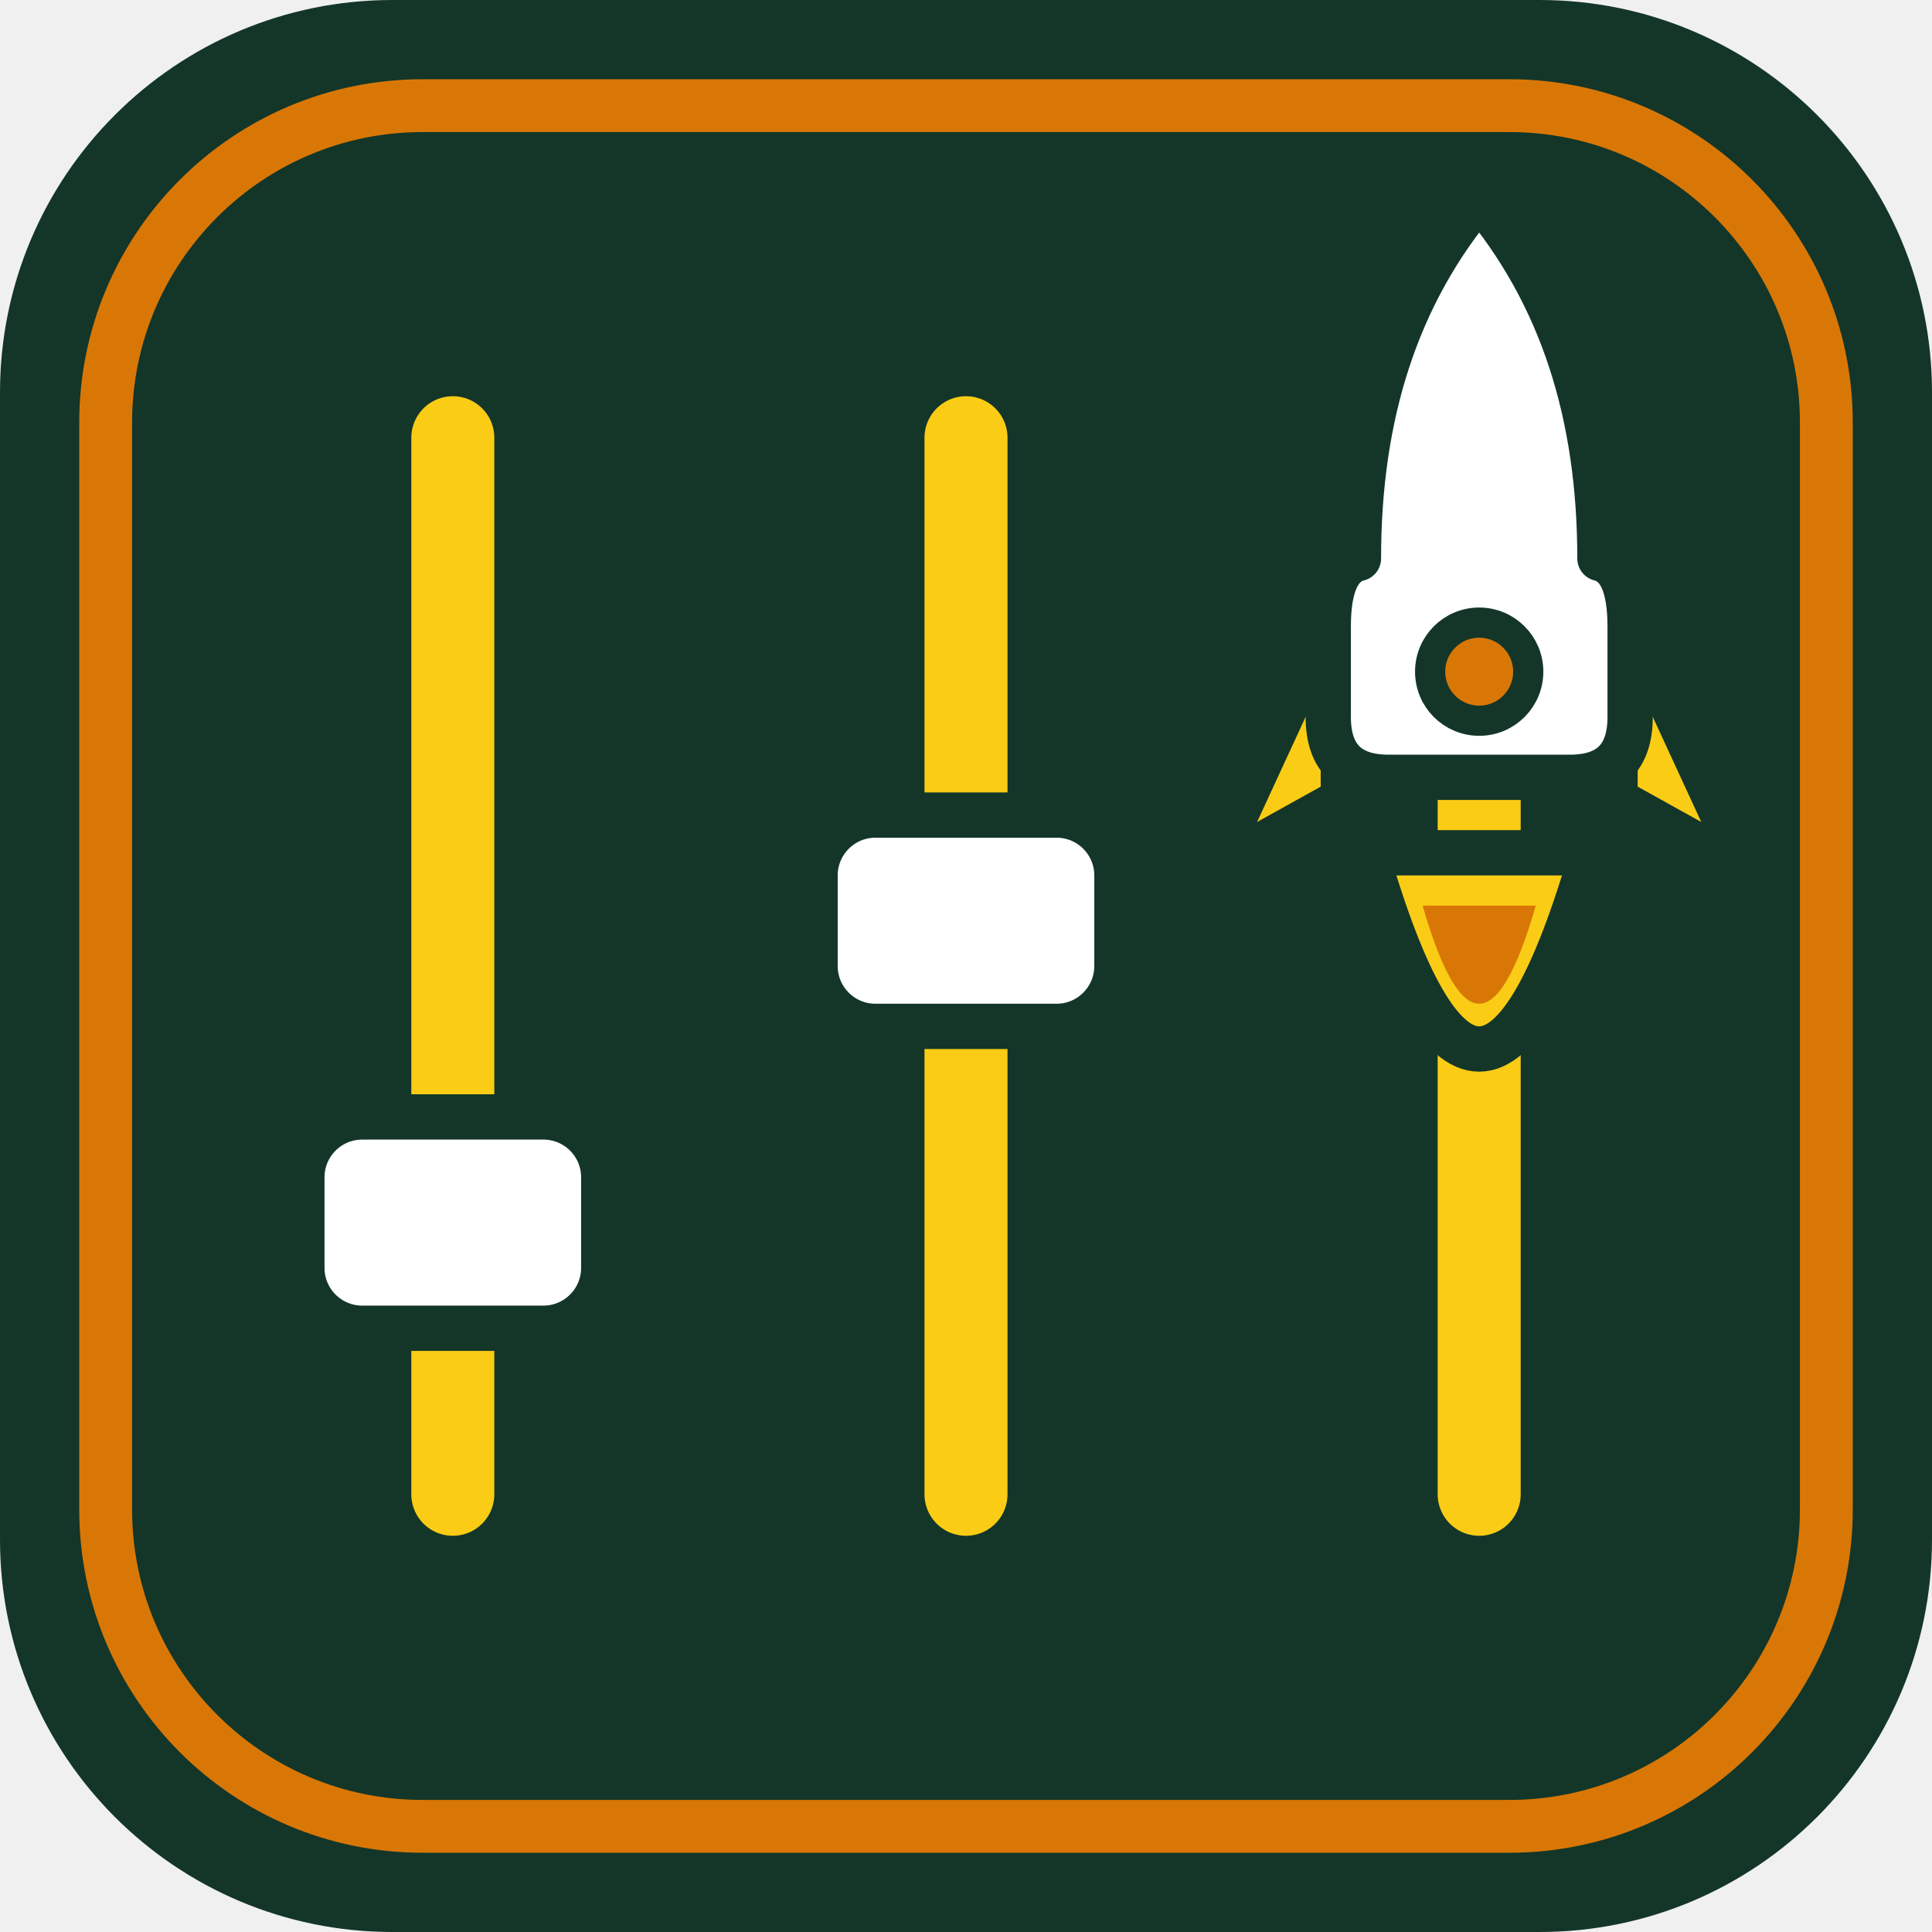
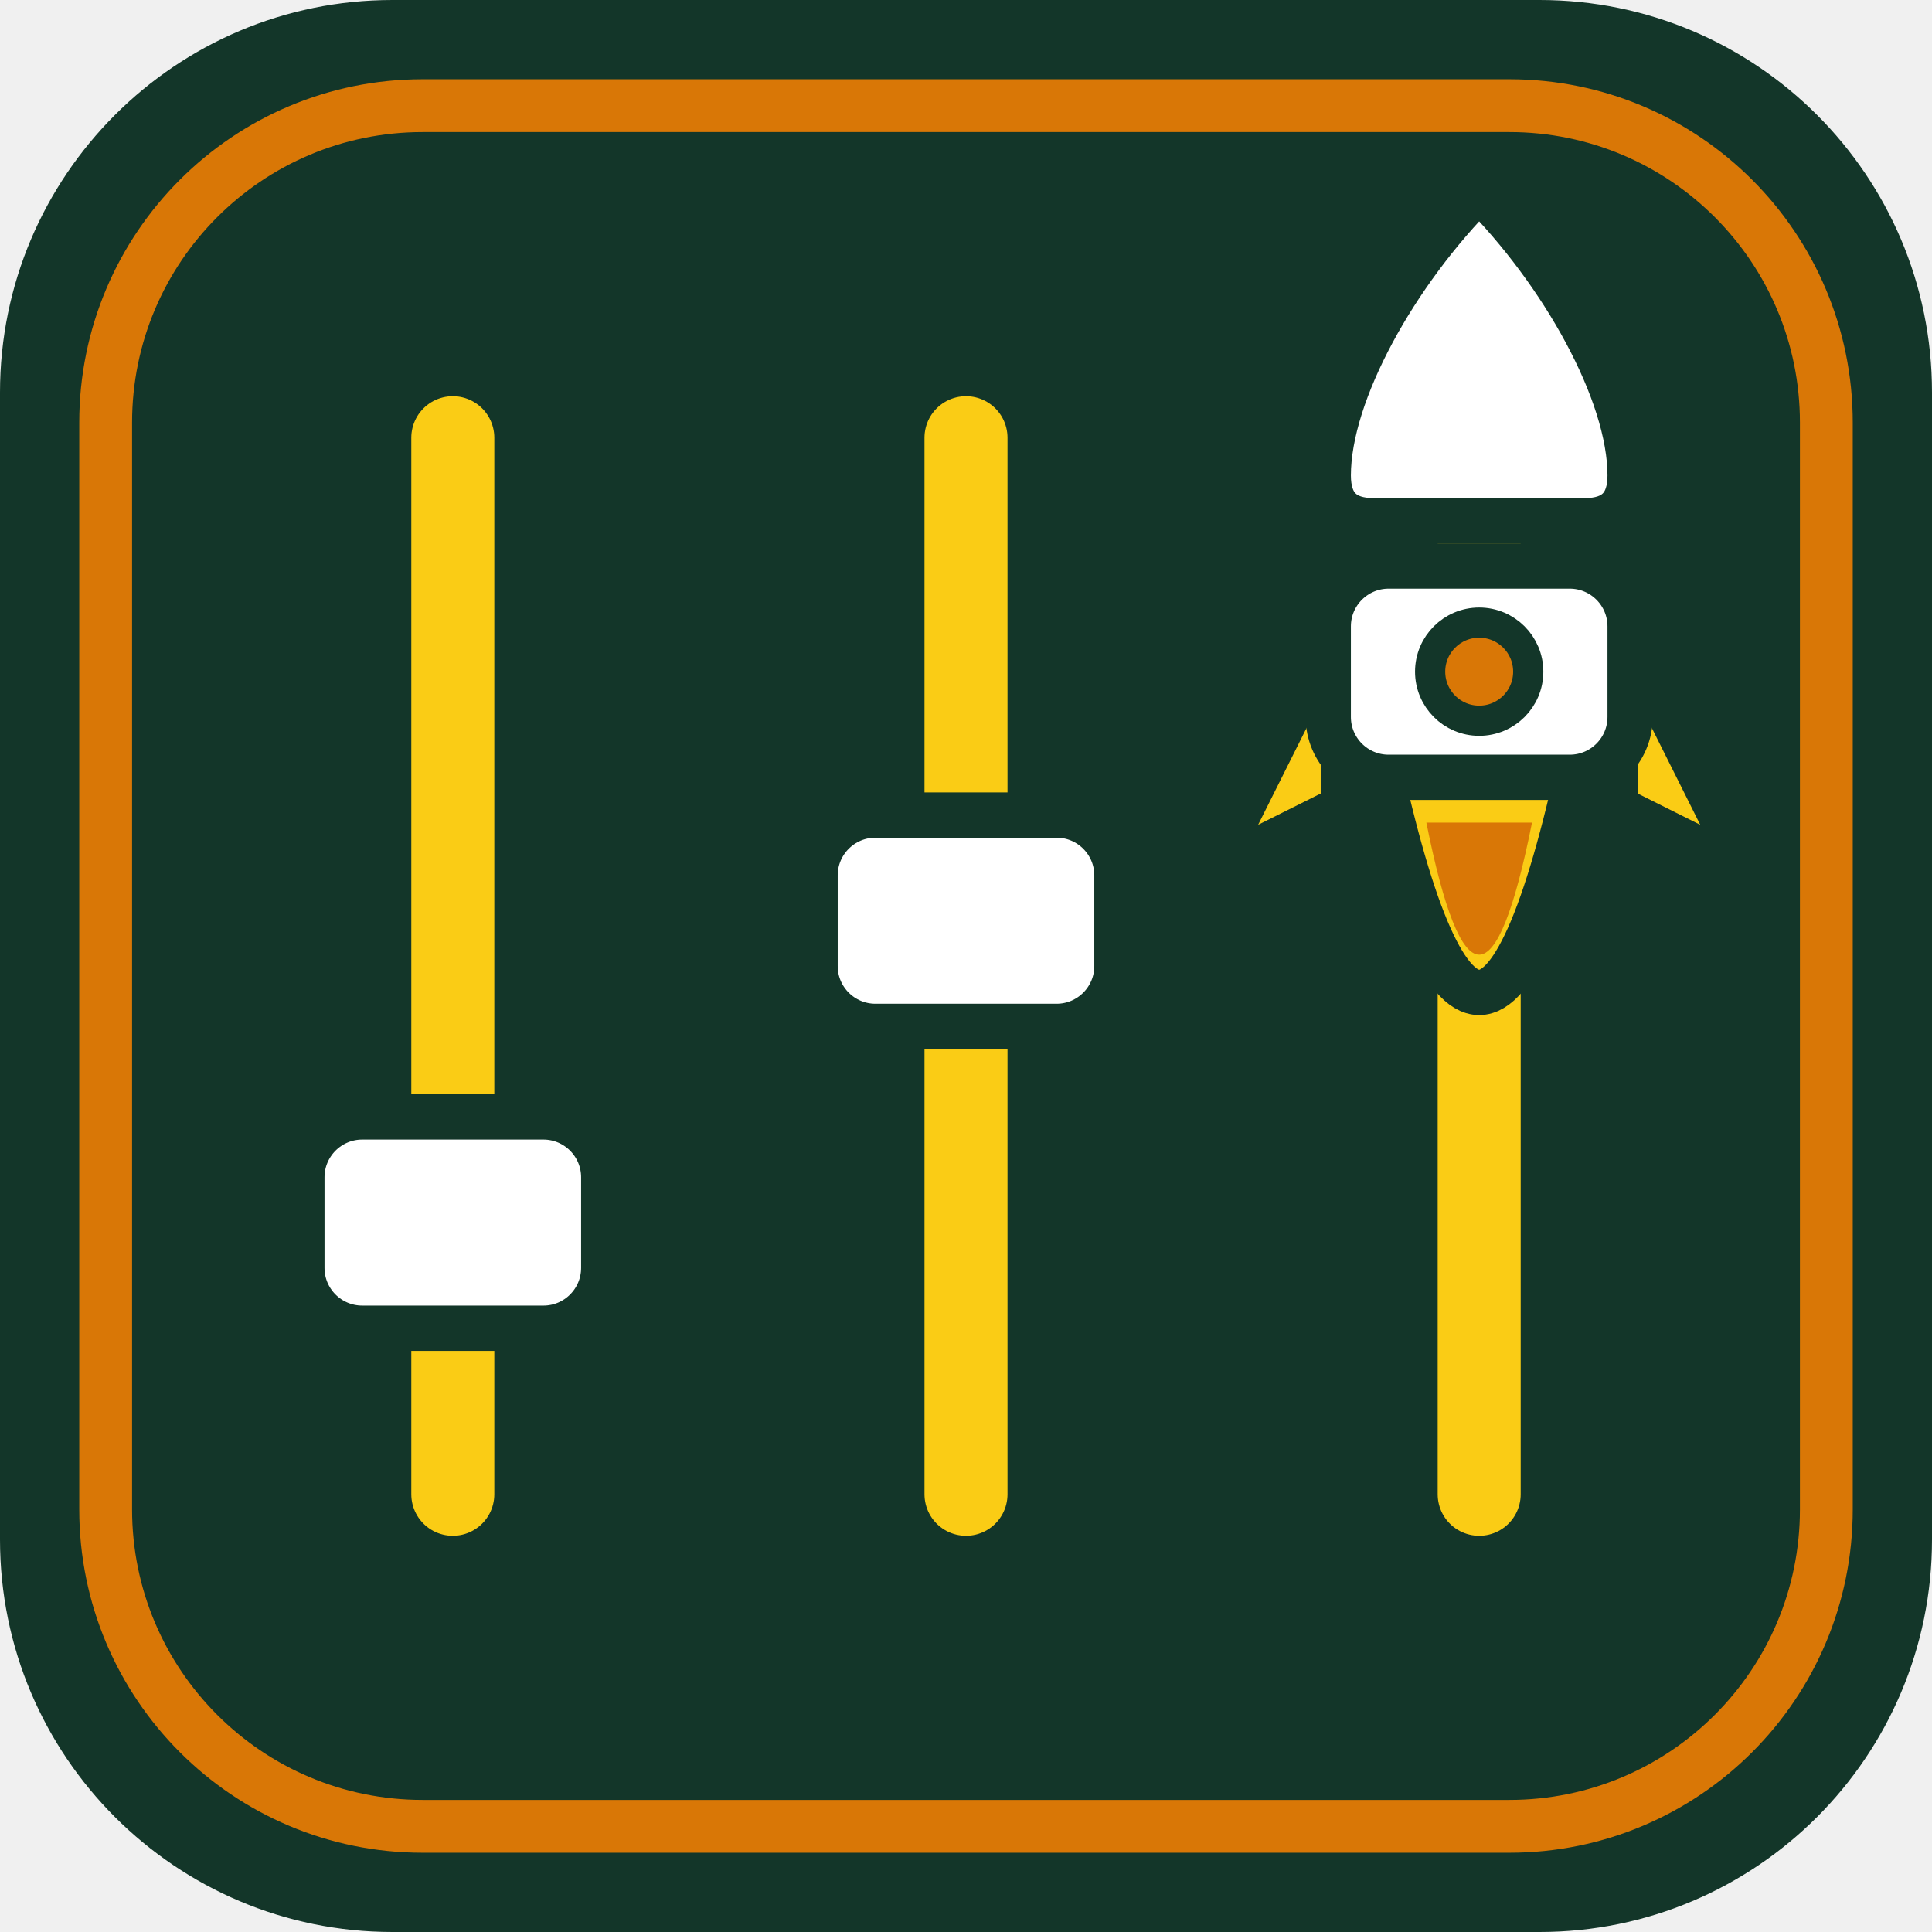
<svg xmlns="http://www.w3.org/2000/svg" viewBox="0 0 512 512">
  <rect width="512" height="512" rx="104" fill="#133629" />
  <rect x="28" y="28" width="456" height="456" rx="84" fill="none" stroke="#D97706" stroke-width="14" />
  <g stroke="#FACC15" stroke-width="22" stroke-linecap="round">
    <line x1="120" y1="116" x2="120" y2="396" />
    <line x1="256" y1="116" x2="256" y2="396" />
    <line x1="392" y1="116" x2="392" y2="396" />
  </g>
  <g fill="#FFFFFF" stroke="#133629" stroke-width="12">
    <rect x="80" y="296" width="80" height="56" rx="16" />
    <rect x="216" y="216" width="80" height="56" rx="16" />
  </g>
  <g stroke="#133629" stroke-width="12" stroke-linejoin="round">
-     <path d="M356 154 L320 232 L356 212 Z M428 154 L464 232 L428 212 Z" fill="#FACC15" />
-     <path d="M392 52 C414 78 424 110 424 148 Q432 150 432 166 L432 190 Q432 206 416 206 L368 206 Q352 206 352 190 L352 166 Q352 150 360 148 C360 110 370 78 392 52 Z" fill="#FFFFFF" />
-     <path d="M362 226 Q392 330 422 226 Z" fill="#FACC15" />
+     <path d="M356 160 L320 232 L356 214 Z M428 160 L464 232 L428 214 Z" fill="#FACC15" />
+     <path d="M364 196 L420 196 Q392 330 364 196 Z" fill="#FACC15" />
+     <rect x="352" y="150" width="80" height="56" rx="16" fill="#FFFFFF" />
+     <path d="M392 50 C414 72 432 104 432 126 Q432 138 420 138 L364 138 Q352 138 352 126 C352 104 370 72 392 50 Z" fill="#FFFFFF" />
  </g>
  <circle cx="392" cy="178" r="13" fill="#D97706" stroke="#133629" stroke-width="8" />
-   <path d="M377 240 Q392 292 407 240 Z" fill="#D97706" />
+   <path d="M378 218 Q392 288 406 218 Z" fill="#D97706" />
</svg>
